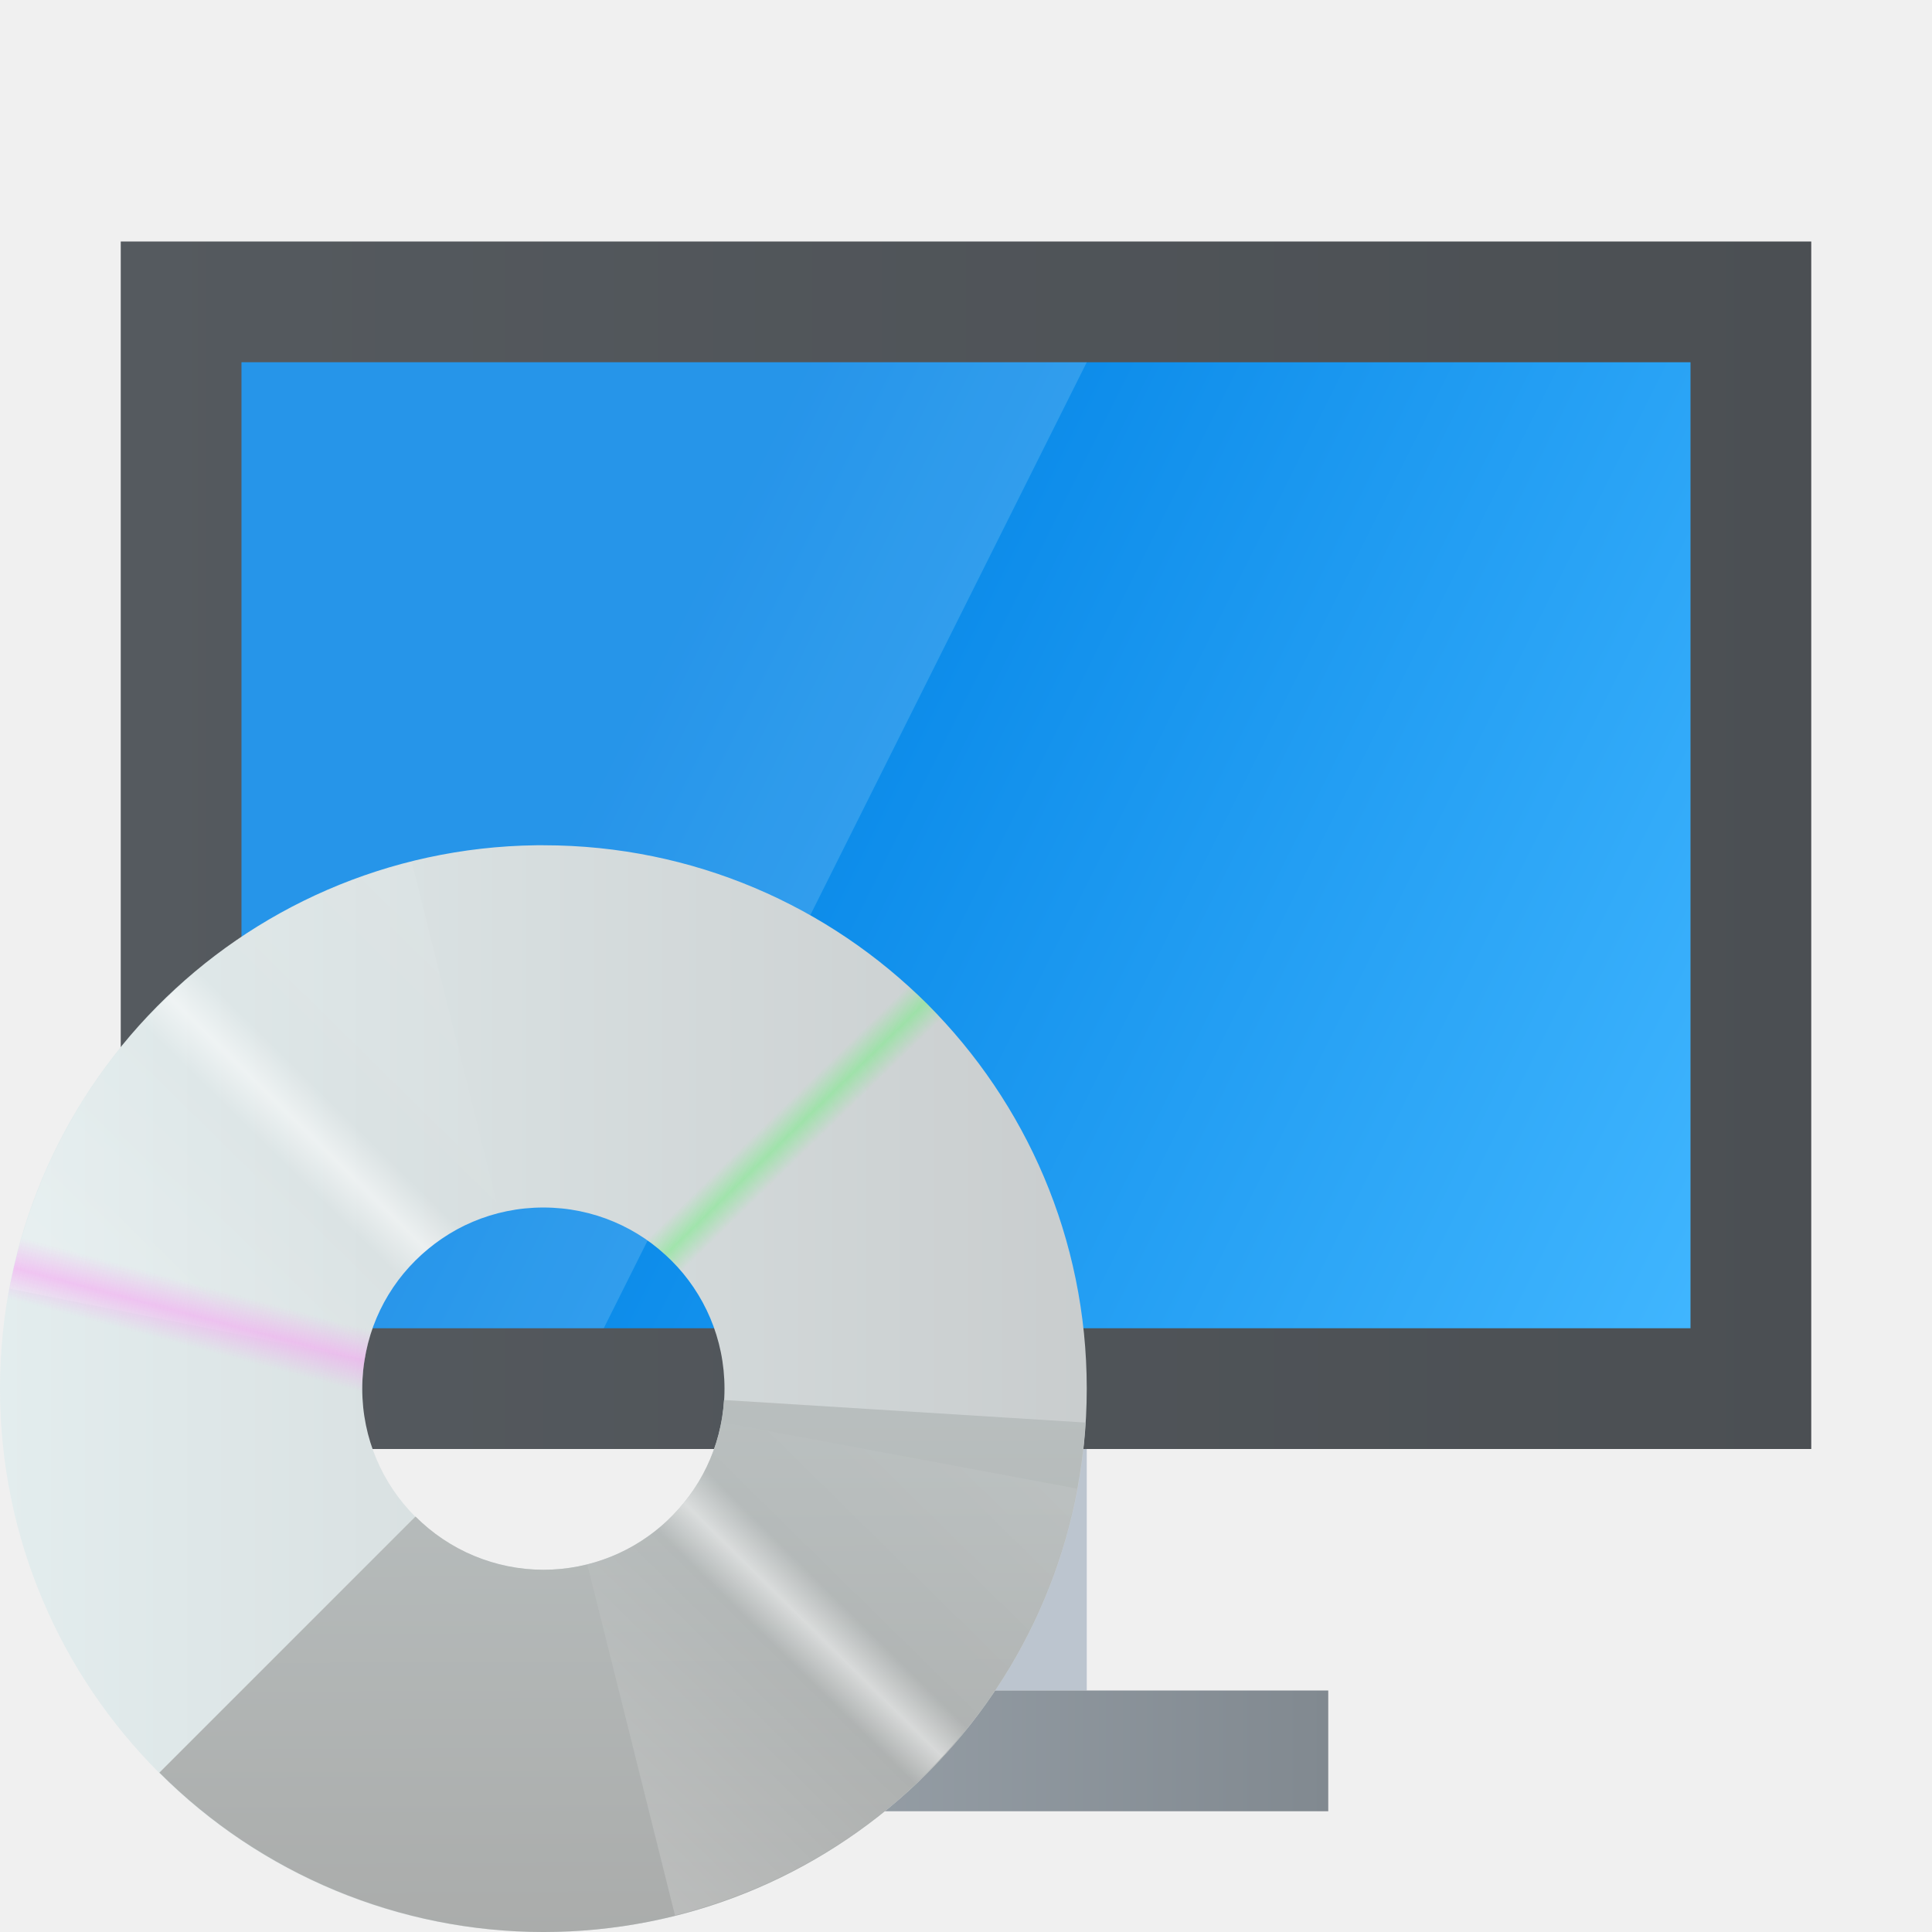
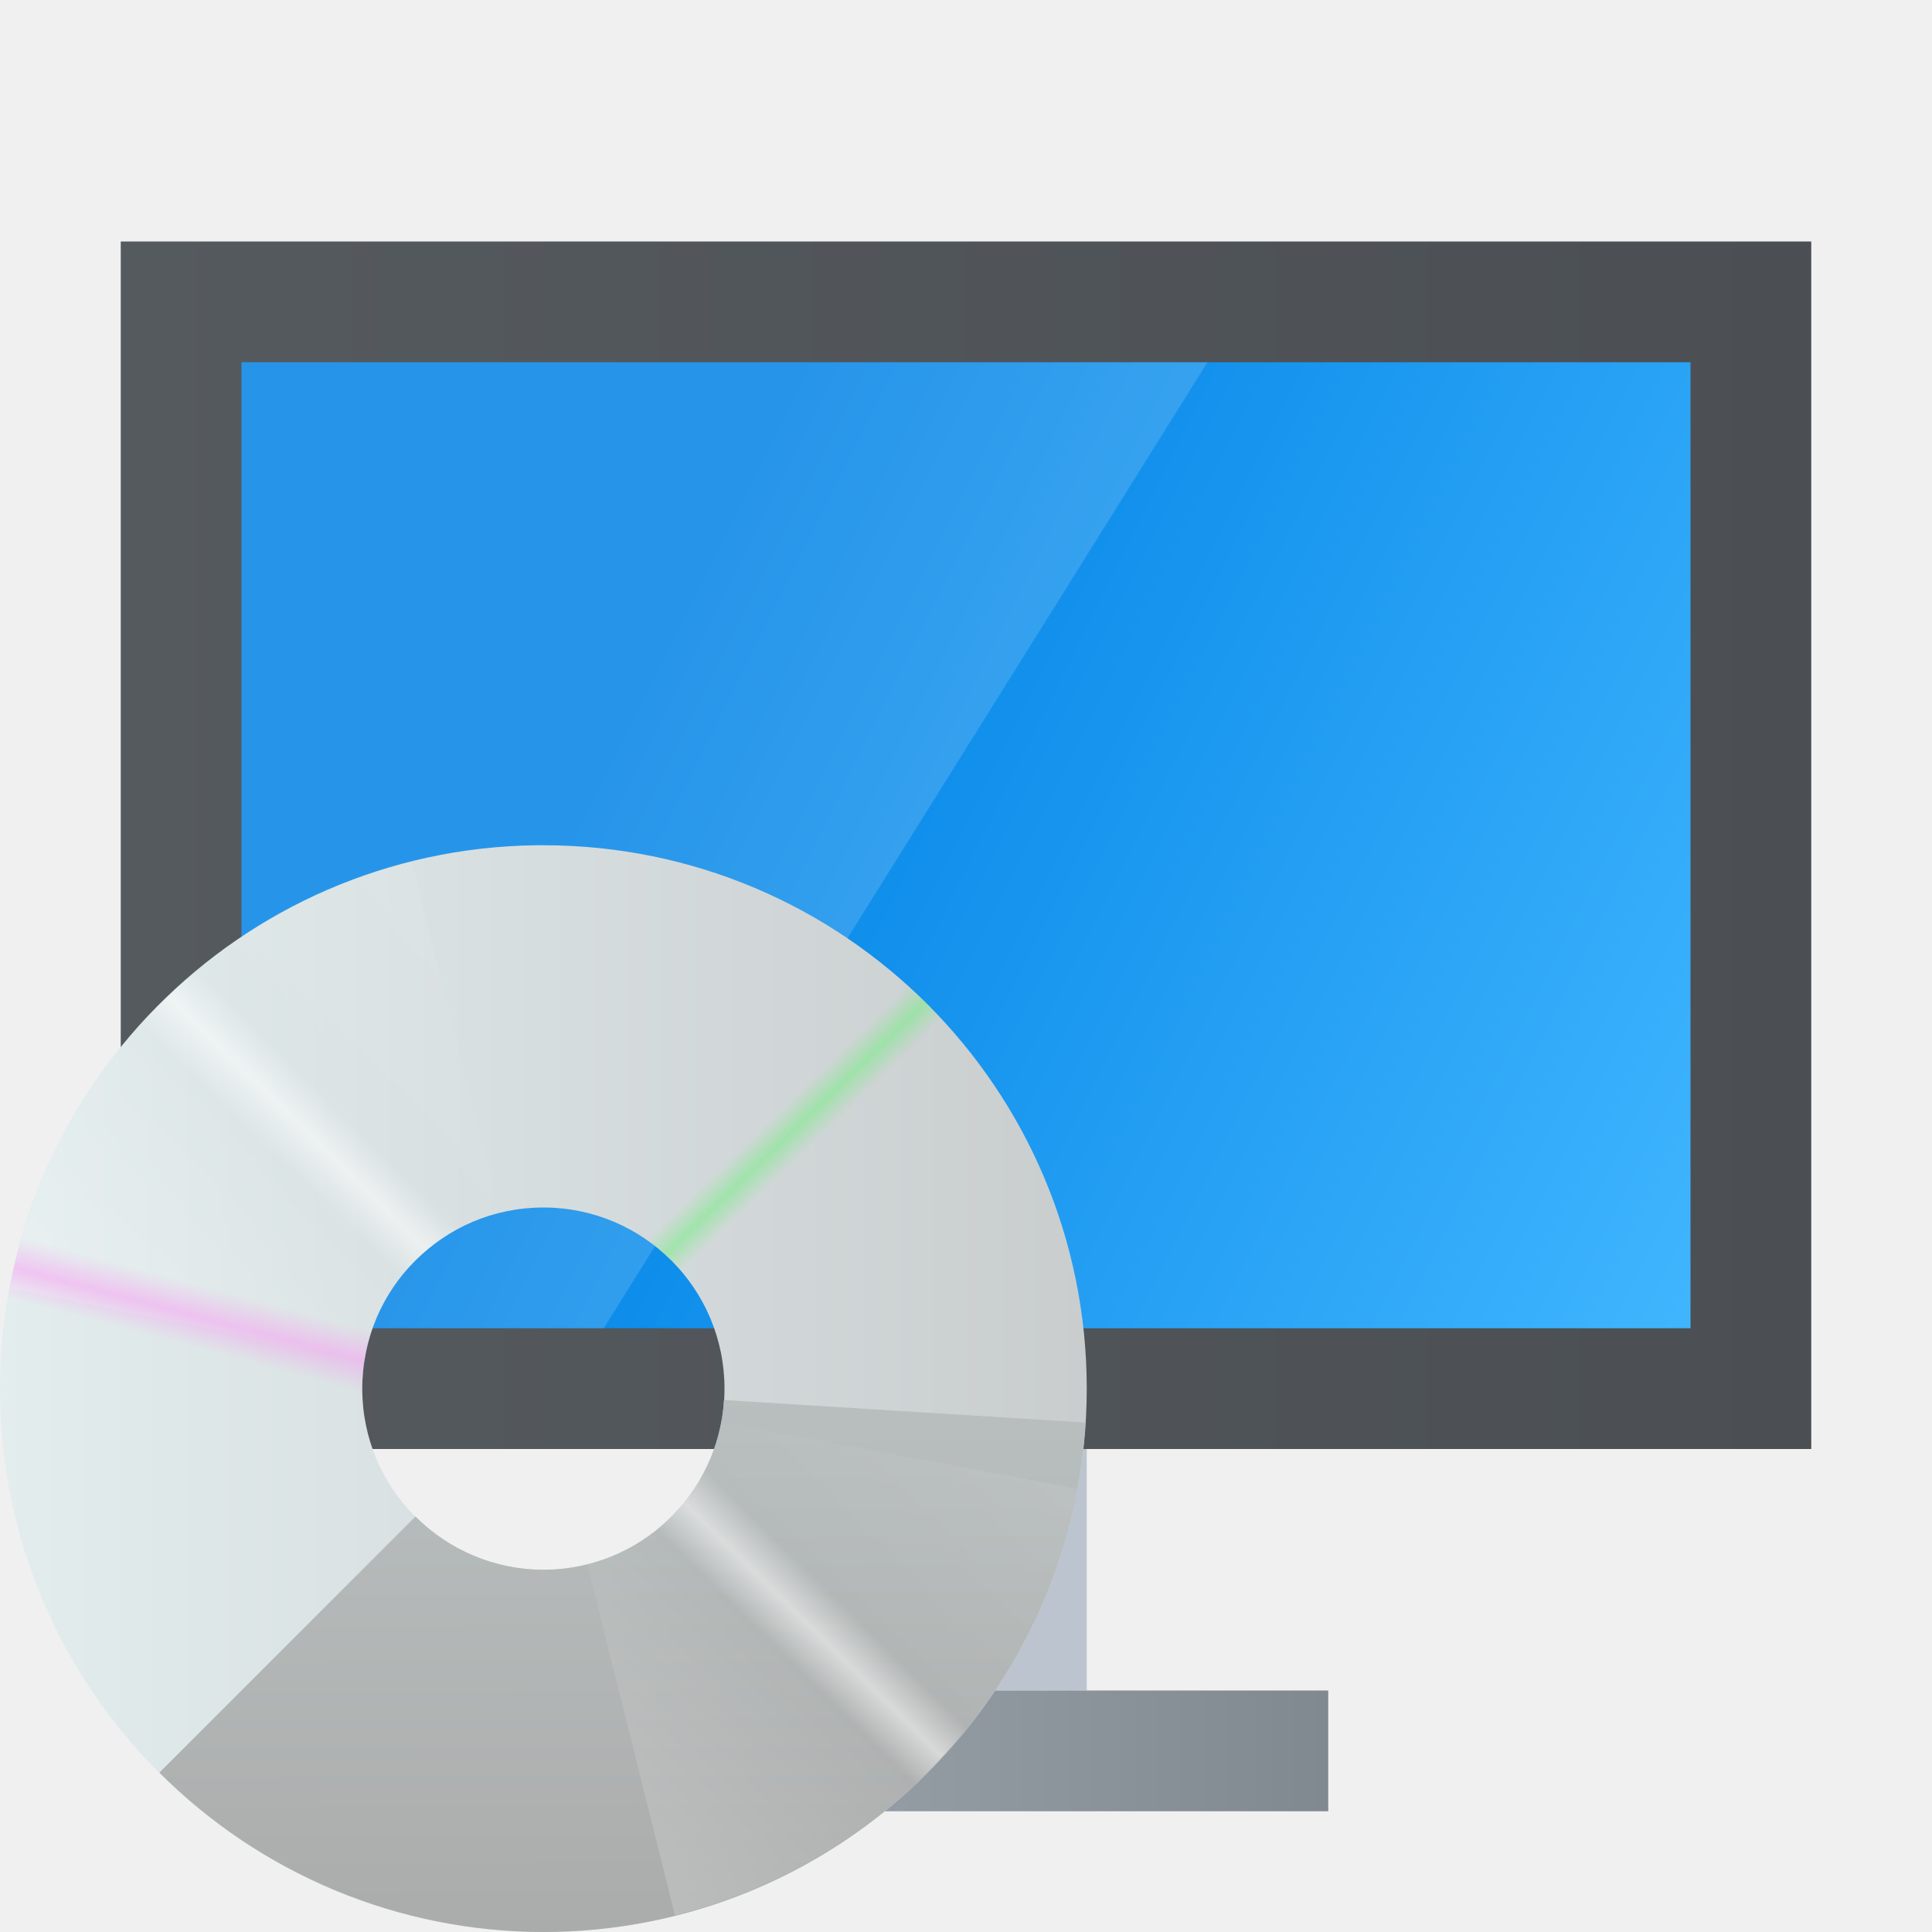
<svg xmlns="http://www.w3.org/2000/svg" xmlns:xlink="http://www.w3.org/1999/xlink" width="16" height="16" viewBox="0 0 16 16" version="1.1" id="svg2112">
  <defs id="defs2109">
-     <linearGradient xlink:href="#linearGradient2986" id="linearGradient1165" x1="2.646" y1="3.836" x2="1.058" y2="3.836" gradientUnits="userSpaceOnUse" gradientTransform="matrix(3.779527,0,0,3.779527,1,0)" />
-     <linearGradient id="linearGradient2986">
-       <stop style="stop-color:#818990;stop-opacity:1;" offset="0" id="stop2982" />
-       <stop style="stop-color:#9fa8b0;stop-opacity:1" offset="1" id="stop2984" />
-     </linearGradient>
-     <linearGradient xlink:href="#linearGradient3238" id="linearGradient3240" x1="17.902" y1="29.999" x2="60" y2="51" gradientUnits="userSpaceOnUse" gradientTransform="matrix(0.2222222,0,0,0.2222222,0.8888896,-0.1111109)" />
-     <linearGradient id="linearGradient3238">
-       <stop style="stop-color:#0082e5;stop-opacity:1;" offset="0" id="stop3234" />
-       <stop style="stop-color:#42b7ff;stop-opacity:1;" offset="1" id="stop3236" />
-     </linearGradient>
-     <linearGradient xlink:href="#linearGradient1116" id="linearGradient1908" x1="4" y1="32" x2="60" y2="32" gradientUnits="userSpaceOnUse" gradientTransform="matrix(0.25,0,0,0.2631579,-1.9088867e-6,-1.421052)" />
-     <linearGradient id="linearGradient1116">
-       <stop style="stop-color:#555a5f;stop-opacity:1;" offset="0" id="stop1112" />
-       <stop style="stop-color:#4b4f53;stop-opacity:1" offset="1" id="stop1114" />
-     </linearGradient>
    <linearGradient xlink:href="#linearGradient162116" id="linearGradient162118" x1="96.408" y1="238.007" x2="127.776" y2="238.007" gradientUnits="userSpaceOnUse" gradientTransform="matrix(0.286918,0,0,0.276839,-27.6613,-54.38948)" />
    <linearGradient id="linearGradient162116">
      <stop style="stop-color:#e3edee;stop-opacity:1;" offset="0" id="stop162112" />
      <stop style="stop-color:#c9cdce;stop-opacity:1" offset="1" id="stop162114" />
    </linearGradient>
    <linearGradient xlink:href="#linearGradient219586" id="linearGradient219588" x1="112.092" y1="238.007" x2="112.173" y2="254.339" gradientUnits="userSpaceOnUse" gradientTransform="matrix(0.286918,0,0,0.276839,-27.6613,-54.38948)" />
    <linearGradient id="linearGradient219586">
      <stop style="stop-color:#b9bfbf;stop-opacity:1;" offset="0" id="stop219582" />
      <stop style="stop-color:#aaacab;stop-opacity:1" offset="1" id="stop219584" />
    </linearGradient>
    <linearGradient xlink:href="#linearGradient2496" id="linearGradient2498" x1="16.424" y1="54.635" x2="32.332" y2="38.453" gradientUnits="userSpaceOnUse" gradientTransform="matrix(0.28125,0,0,0.28125,-0.2812501,0.2501092)" />
    <linearGradient id="linearGradient2496">
      <stop style="stop-color:#ffffff;stop-opacity:0.5" offset="0" id="stop2492" />
      <stop style="stop-color:#ffffff;stop-opacity:0" offset="0.45" id="stop3080" />
      <stop style="stop-color:#ffffff;stop-opacity:1" offset="0.5" id="stop2756" />
      <stop style="stop-color:#ffffff;stop-opacity:0" offset="0.55" id="stop3014" />
      <stop style="stop-color:#ffffff;stop-opacity:0.2" offset="1" id="stop2494" />
    </linearGradient>
    <linearGradient xlink:href="#linearGradient11941" id="linearGradient11943" x1="5.108" y1="42.192" x2="7.469" y2="33.28" gradientUnits="userSpaceOnUse" gradientTransform="matrix(0.28125,0,0,0.28125,-0.2812501,0.2501097)" />
    <linearGradient id="linearGradient11941">
      <stop style="stop-color:#f89af4;stop-opacity:0" offset="0" id="stop11937" />
      <stop style="stop-color:#f89af4;stop-opacity:0" offset="0.4" id="stop12523" />
      <stop style="stop-color:#f89af4;stop-opacity:1" offset="0.5" id="stop12201" />
      <stop style="stop-color:#f89af4;stop-opacity:0" offset="0.6" id="stop12781" />
      <stop style="stop-color:#f89af4;stop-opacity:0;" offset="1" id="stop11939" />
    </linearGradient>
    <linearGradient xlink:href="#linearGradient16450" id="linearGradient16452" x1="17.605" y1="29.41" x2="27.151" y2="39.244" gradientUnits="userSpaceOnUse" gradientTransform="matrix(0.28125,0,0,0.28125,-0.2812501,0.2501097)" />
    <linearGradient id="linearGradient16450">
      <stop style="stop-color:#6fef7e;stop-opacity:0" offset="0" id="stop16446" />
      <stop style="stop-color:#6fef7e;stop-opacity:0" offset="0.448" id="stop17132" />
      <stop style="stop-color:#6fef7e;stop-opacity:1" offset="0.5" id="stop16680" />
      <stop style="stop-color:#6fef7e;stop-opacity:0" offset="0.55" id="stop16938" />
      <stop style="stop-color:#6fef7e;stop-opacity:0;" offset="1" id="stop16448" />
    </linearGradient>
+     <linearGradient xlink:href="#linearGradient2986" id="linearGradient1165" x1="2.646" y1="3.836" x2="1.058" y2="3.836" gradientUnits="userSpaceOnUse" gradientTransform="matrix(3.779527,0,0,3.779527,1,0)" />
+     <linearGradient id="linearGradient2986">
+       <stop style="stop-color:#818990;stop-opacity:1;" offset="0" id="stop2982" />
+       <stop style="stop-color:#9fa8b0;stop-opacity:1" offset="1" id="stop2984" />
+     </linearGradient>
+     <linearGradient xlink:href="#linearGradient1116" id="linearGradient1908" x1="4" y1="32" x2="60" y2="32" gradientUnits="userSpaceOnUse" gradientTransform="matrix(0.25,0,0,0.2631579,1e-7,-1.421052)" />
+     <linearGradient id="linearGradient1116">
+       <stop style="stop-color:#555a5f;stop-opacity:1;" offset="0" id="stop1112" />
+       <stop style="stop-color:#4b4f53;stop-opacity:1" offset="1" id="stop1114" />
+     </linearGradient>
+     <linearGradient xlink:href="#linearGradient3238" id="linearGradient3240" x1="17.902" y1="29.999" x2="60" y2="51" gradientUnits="userSpaceOnUse" gradientTransform="matrix(0.2222222,0,0,0.2222222,0.8888896,-0.1111109)" />
+     <linearGradient id="linearGradient3238">
+       <stop style="stop-color:#0082e5;stop-opacity:1;" offset="0" id="stop3234" />
+       <stop style="stop-color:#42b7ff;stop-opacity:1;" offset="1" id="stop3236" />
+     </linearGradient>
  </defs>
  <rect style="fill:#bcc5cf;fill-opacity:1;stroke-width:0.796;stroke-linecap:round;stroke-linejoin:round" id="rect2848" width="2" height="2" x="7" y="12" />
+   <rect style="fill:url(#linearGradient1165);fill-opacity:1;stroke-width:1.637;stroke-linecap:round;stroke-linejoin:round" id="rect1839" width="6" height="1" x="5" y="14" />
  <rect style="fill:url(#linearGradient1908);fill-opacity:1;stroke-width:0.256;stroke-linecap:round" id="rect1537" width="14" height="10" x="1" y="2" />
  <rect style="fill:url(#linearGradient3240);fill-opacity:1;stroke-width:0.222;stroke-linecap:round" id="rect1910" width="12" height="8" x="2" y="3" />
-   <path d="M 2,3 H 9 L 5,11 H 2 Z" style="color:#000000;opacity:0.15;fill:#ffffff;stroke-width:0.189" id="path3898" />
-   <rect style="fill:url(#linearGradient1165);fill-opacity:1;stroke-width:1.637;stroke-linecap:round;stroke-linejoin:round" id="rect1839" width="6" height="1" x="5" y="14" />
-   <g id="g1021" transform="matrix(3.779527,0,0,3.779527,0,1.0921978e-4)">
+   <path d="m 2,3 h 8 L 5,11 H 2 Z" style="color:#000000;opacity:0.15;fill:#ffffff;stroke-width:0.189" id="path3898" />
+   <g id="g1021" transform="scale(3.779527)">
    <path id="path151229" style="fill:url(#linearGradient162118);fill-opacity:1;stroke-width:0.373;stroke-linecap:round;stroke-linejoin:round" d="M 4.441,7 C 1.983,7.031 0,9.034 0,11.5 2.6456693e-7,13.985 2.015,16 4.5,16 6.985,16 9,13.985 9,11.5 9,9.015 6.985,7 4.5,7 4.481,7 4.461,7 4.441,7 Z M 4.5,10 A 1.5,1.5 0 0 1 6,11.5 1.5,1.5 0 0 1 4.5,13 1.5,1.5 0 0 1 3,11.5 1.5,1.5 0 0 1 4.5,10 Z" transform="scale(0.2645833)" />
    <path id="path151229-3-3" style="fill:url(#linearGradient219588);fill-opacity:1;stroke-width:0.373;stroke-linecap:round;stroke-linejoin:round" d="M 5.996,11.594 A 1.5,1.5 0 0 1 4.5,13 1.5,1.5 0 0 1 3.441,12.559 L 3.309,12.691 1.32,14.68 C 2.163,15.524 3.307,15.999 4.5,16 6.876,15.999 8.842,14.152 8.99,11.781 Z" transform="scale(0.2645833)" />
    <path id="rect2336" style="opacity:0.5;fill:url(#linearGradient2498);fill-opacity:1;stroke-width:0.563;stroke-linecap:round;stroke-linejoin:round" d="M 3.41,7.139 C 1.706,7.565 0.405,8.945 0.08,10.672 l 2.736,0.547 0.025,0.006 0.18,0.029 A 1.5,1.5 0 0 1 4.137,10.045 L 4.092,9.869 Z m 2.562,4.639 a 1.5,1.5 0 0 1 -1.109,1.178 l 0.045,0.176 0.682,2.73 C 7.294,15.435 8.595,14.055 8.92,12.328 Z" transform="scale(0.2645833)" />
    <path id="path151229-7" style="opacity:0.5;fill:url(#linearGradient11943);fill-opacity:1;stroke-width:0.373;stroke-linecap:round;stroke-linejoin:round" d="M 0.525,9.396 C 0.181,10.045 8.488063e-4,10.766 0,11.5 c 8.4857952e-4,0.734 0.181,1.455 0.525,2.104 L 3.176,12.201 A 1.5,1.5 0 0 1 3,11.5 1.5,1.5 0 0 1 3.176,10.799 Z" transform="scale(0.2645833)" />
    <path id="path151229-1" style="opacity:0.5;fill:url(#linearGradient16452);fill-opacity:1;stroke-width:0.373;stroke-linecap:round;stroke-linejoin:round" d="M 5.842,7.205 4.947,10.068 a 1.5,1.5 0 0 1 0.957,0.904 L 8.713,9.92 C 8.226,8.62 7.167,7.619 5.842,7.205 Z" transform="scale(0.2645833)" />
  </g>
</svg>
